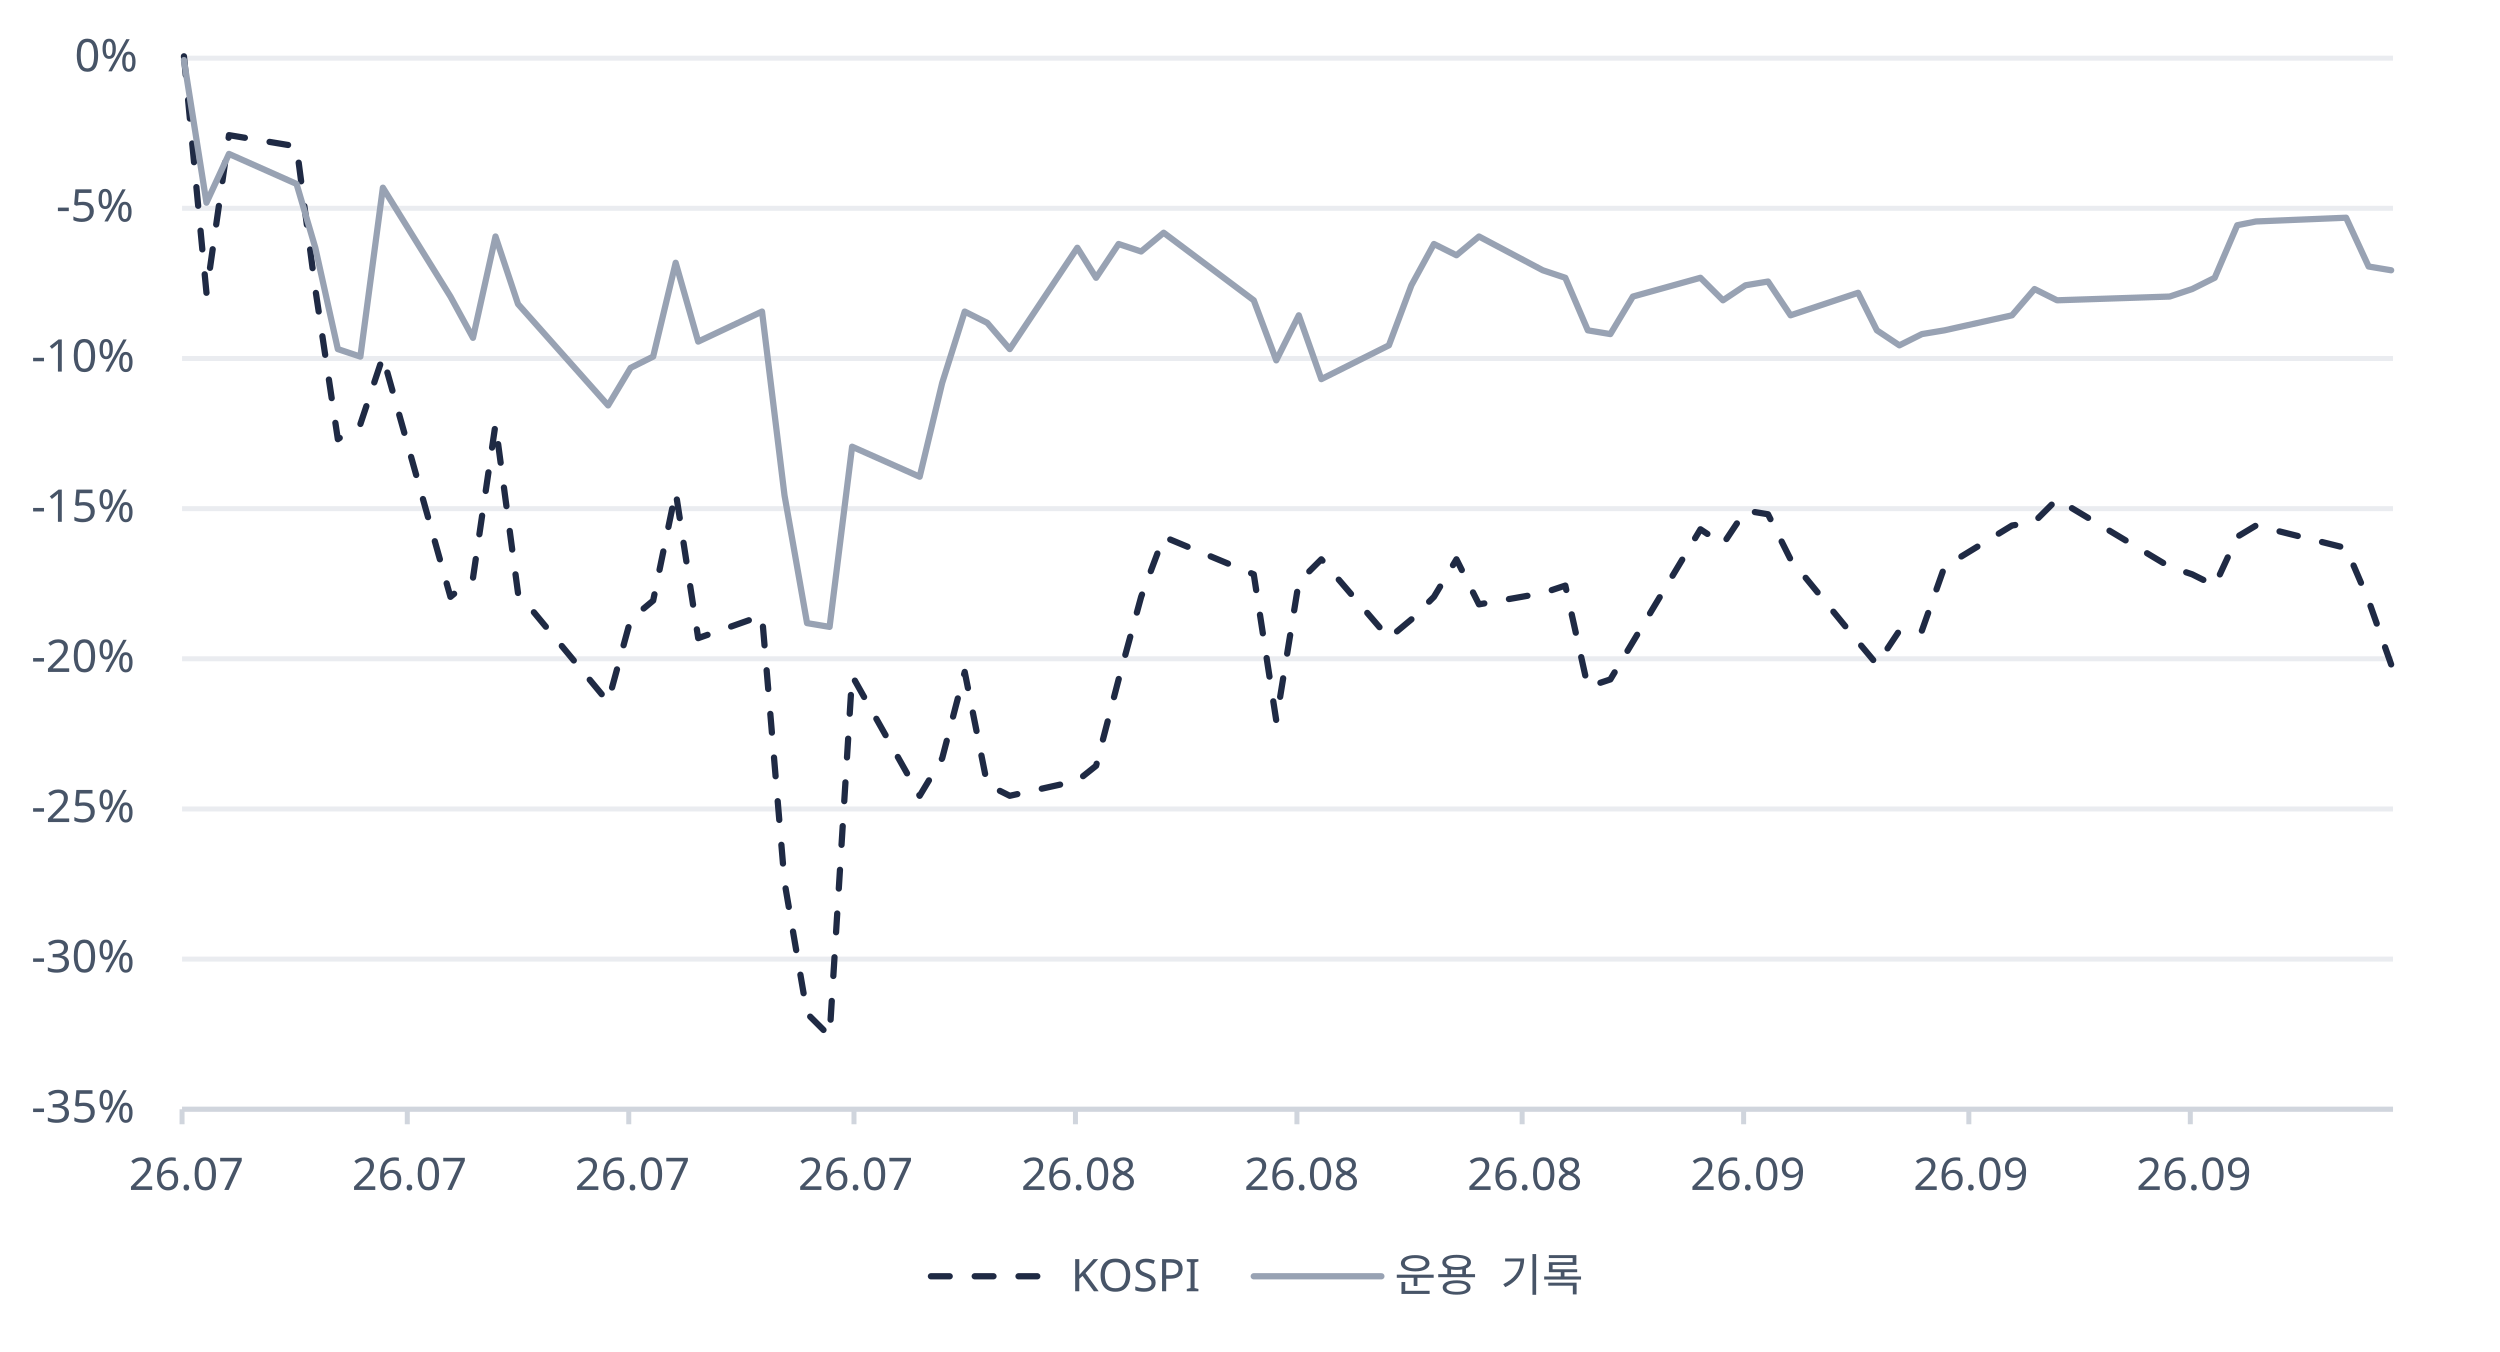
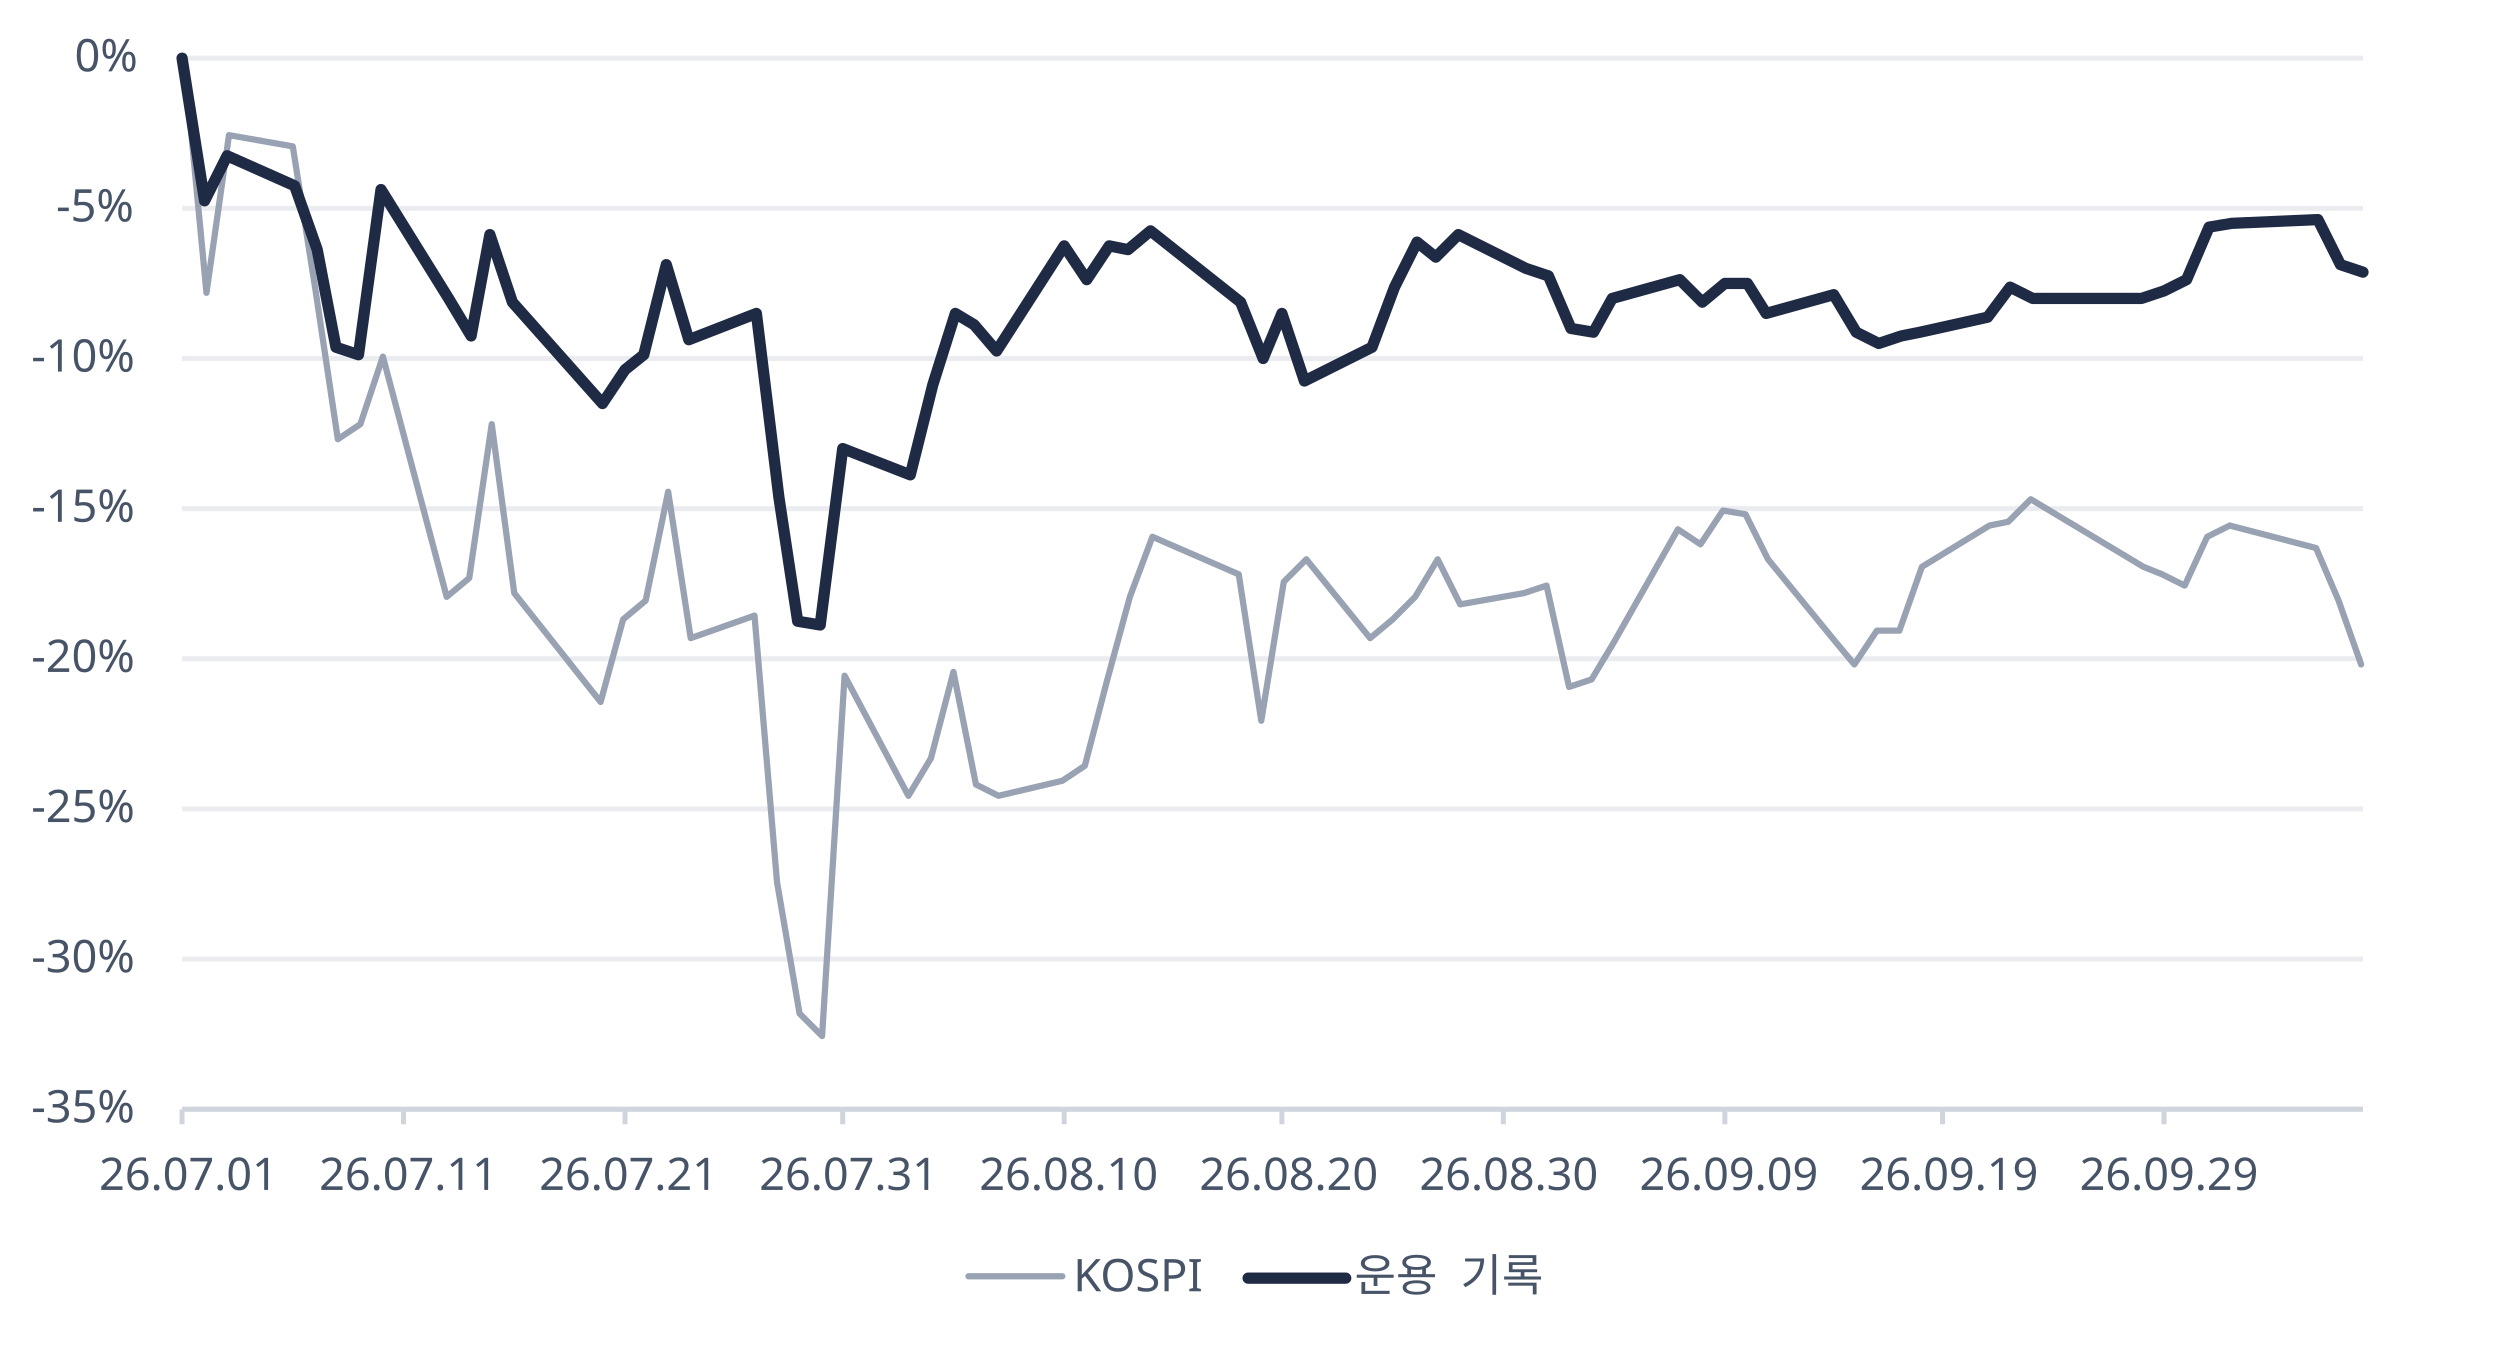
<svg xmlns="http://www.w3.org/2000/svg" width="666" height="360" xml:space="preserve" overflow="hidden">
  <defs>
    <clipPath id="clip0">
-       <rect x="971" y="13" width="666" height="360" />
+       <rect x="555" y="13" width="666" height="360" />
    </clipPath>
  </defs>
-   <g clip-path="url(#clip0)" transform="translate(-971 -13)">
+   <g clip-path="url(#clip0)" transform="translate(-555 -13)">
    <g>
-       <path d="M1019.5 308.5 1608.5 308.5M1019.5 268.5 1608.5 268.5M1019.5 228.5 1608.5 228.5M1019.5 188.5 1608.5 188.5M1019.5 148.5 1608.5 148.5M1019.5 108.5 1608.5 108.5M1019.5 68.5 1608.5 68.5M1019.5 28.5 1608.5 28.5" stroke="#EAECF0" stroke-width="1.333" stroke-linejoin="round" stroke-miterlimit="10" fill="none" />
+       <path d="M603.5 308.5 1184.5 308.5M603.5 268.5 1184.5 268.5M603.5 228.5 1184.5 228.5M603.5 188.5 1184.5 188.5M603.5 148.5 1184.5 148.5M603.5 108.5 1184.5 108.5M603.5 68.5 1184.5 68.5M603.5 28.5 1184.5 28.5" stroke="#EAECF0" stroke-width="1.333" stroke-linejoin="round" stroke-miterlimit="10" fill="none" />
    </g>
    <g>
-       <path d="M1019.5 308.5 1608.5 308.5" stroke="#D0D5DD" stroke-width="1.333" stroke-linejoin="round" stroke-miterlimit="10" fill="none" fill-rule="evenodd" />
+       <path d="M603.5 308.5 1184.5 308.5" stroke="#D0D5DD" stroke-width="1.333" stroke-linejoin="round" stroke-miterlimit="10" fill="none" fill-rule="evenodd" />
    </g>
    <g>
-       <path d="M1019.5 308.5 1019.5 312.5M1079.5 308.5 1079.5 312.5M1138.5 308.5 1138.5 312.5M1198.5 308.5 1198.5 312.5M1257.5 308.5 1257.5 312.5M1316.5 308.5 1316.5 312.5M1376.5 308.5 1376.5 312.5M1435.5 308.5 1435.5 312.5M1495.5 308.5 1495.5 312.5M1554.5 308.5 1554.5 312.5" stroke="#D0D5DD" stroke-width="1.333" stroke-linejoin="round" stroke-miterlimit="10" fill="none" />
+       <path d="M603.5 308.5 603.5 312.5M662.5 308.5 662.5 312.5M721.5 308.5 721.5 312.5M779.5 308.5 779.5 312.5M838.5 308.5 838.5 312.5M896.5 308.5 896.5 312.5M955.5 308.5 955.5 312.5M1014.5 308.5 1014.5 312.5M1072.5 308.5 1072.5 312.5M1131.5 308.5 1131.5 312.5" stroke="#D0D5DD" stroke-width="1.333" stroke-linejoin="round" stroke-miterlimit="10" fill="none" />
    </g>
    <g>
-       <path d="M1020 28 1026 91 1032 49 1050 52 1055 90 1061 130 1067 126 1073 108 1091 172 1097 167 1103 126 1109 171 1133 200 1139 178 1145 173 1151 144 1157 183 1174 177 1180 248 1186 283 1192 289 1198 193 1216 225 1222 215 1228 192 1234 222 1240 225 1258 221 1263 217 1269 194 1275 172 1281 156 1305 166 1311 205 1317 168 1323 162 1341 183 1347 178 1353 172 1359 162 1365 174 1382 171 1388 169 1394 196 1400 194 1406 184 1424 154 1430 158 1436 149 1442 150 1448 162 1466 184 1471 190 1477 181 1483 181 1489 164 1507 153 1513 152 1519 146 1549 164 1555 166 1561 169 1567 156 1572 153 1596 159 1602 173 1608 190" stroke="#1F2A44" stroke-width="1.667" stroke-linecap="round" stroke-linejoin="round" stroke-miterlimit="10" stroke-dasharray="5 6.667" fill="none" />
+       <path d="M604 28 610 91 616 49 633 52 639 90 645 130 651 126 657 108 674 172 680 167 686 126 692 171 715 200 721 178 727 173 733 144 739 183 756 177 762 248 768 283 774 289 780 193 797 225 803 215 809 192 815 222 821 225 838 221 844 217 850 194 856 172 862 156 885 166 891 205 897 168 903 162 920 183 926 178 932 172 938 162 944 174 961 171 967 169 973 196 979 194 985 184 1002 154 1008 158 1014 149 1020 150 1026 162 1044 184 1049 190 1055 181 1061 181 1067 164 1085 153 1090 152 1096 146 1126 164 1131 166 1137 169 1143 156 1149 153 1172 159 1178 173 1184 190" stroke="#98A2B3" stroke-width="1.667" stroke-linecap="round" stroke-linejoin="round" stroke-miterlimit="10" fill="none" />
    </g>
    <g>
-       <path d="M1020 29 1026 67 1032 54 1050 62 1055 79 1061 106 1067 108 1073 63 1091 92 1097 103 1103 76 1109 94 1133 121 1139 111 1145 108 1151 83 1157 104 1174 96 1180 145 1186 179 1192 180 1198 132 1216 140 1222 115 1228 96 1234 99 1240 106 1258 79 1263 87 1269 78 1275 80 1281 75 1305 93 1311 109 1317 97 1323 114 1341 105 1347 89 1353 78 1359 81 1365 76 1382 85 1388 87 1394 101 1400 102 1406 92 1424 87 1430 93 1436 89 1442 88 1448 97 1466 91 1471 101 1477 105 1483 102 1489 101 1507 97 1513 90 1519 93 1549 92 1555 90 1561 87 1567 73 1572 72 1596 71 1602 84 1608 85" stroke="#98A2B3" stroke-width="1.667" stroke-linecap="round" stroke-linejoin="round" stroke-miterlimit="10" fill="none" />
+       <path d="M603.5 28.5 609.5 66.5 615.5 54.5 633.5 62.5 639.5 79.5 644.5 105.5 650.5 107.5 656.5 63.5 674.5 92.5 680.5 102.5 685.5 75.5 691.5 93.5 715.5 120.5 721.5 111.5 726.5 107.5 732.5 83.5 738.5 103.5 756.5 96.5 762.5 145.5 767.5 178.5 773.5 179.5 779.5 132.5 797.5 139.5 803.5 115.5 809.5 96.5 814.5 99.5 820.5 106.5 838.5 78.5 844.5 87.5 850.5 78.5 855.5 79.5 861.5 74.5 885.5 93.5 891.5 108.5 896.5 96.5 902.5 114.5 920.5 105.5 926.5 89.5 932.5 77.5 937.5 81.5 943.5 75.5 961.5 84.5 967.5 86.5 973.5 100.5 979.5 101.5 984.5 92.5 1002.5 87.5 1008.5 93.5 1014.5 88.5 1020.5 88.5 1025.5 96.5 1043.5 91.5 1049.5 101.5 1055.5 104.5 1061.5 102.5 1066.5 101.5 1084.5 97.5 1090.5 89.5 1096.5 92.5 1125.5 92.5 1131.5 90.5 1137.5 87.5 1143.5 73.5 1149.5 72.5 1172.5 71.5 1178.5 83.5 1184.5 85.5" stroke="#1F2A44" stroke-width="3" stroke-linecap="round" stroke-linejoin="round" stroke-miterlimit="10" fill="none" />
    </g>
    <g>
-       <text fill="#475467" font-family="Malgun Gothic,Malgun Gothic_MSFontService,sans-serif" font-weight="400" font-size="12" transform="translate(979.333 312)">-35%</text>
+       <text fill="#475467" font-family="Malgun Gothic,Malgun Gothic_MSFontService,sans-serif" font-weight="400" font-size="12" transform="translate(563.333 312)">-35%</text>
    </g>
    <g>
-       <text fill="#475467" font-family="Malgun Gothic,Malgun Gothic_MSFontService,sans-serif" font-weight="400" font-size="12" transform="translate(979.333 272)">-30%</text>
+       <text fill="#475467" font-family="Malgun Gothic,Malgun Gothic_MSFontService,sans-serif" font-weight="400" font-size="12" transform="translate(563.333 272)">-30%</text>
    </g>
    <g>
-       <text fill="#475467" font-family="Malgun Gothic,Malgun Gothic_MSFontService,sans-serif" font-weight="400" font-size="12" transform="translate(979.333 232)">-25%</text>
+       <text fill="#475467" font-family="Malgun Gothic,Malgun Gothic_MSFontService,sans-serif" font-weight="400" font-size="12" transform="translate(563.333 232)">-25%</text>
    </g>
    <g>
-       <text fill="#475467" font-family="Malgun Gothic,Malgun Gothic_MSFontService,sans-serif" font-weight="400" font-size="12" transform="translate(979.333 192)">-20%</text>
+       <text fill="#475467" font-family="Malgun Gothic,Malgun Gothic_MSFontService,sans-serif" font-weight="400" font-size="12" transform="translate(563.333 192)">-20%</text>
    </g>
    <g>
-       <text fill="#475467" font-family="Malgun Gothic,Malgun Gothic_MSFontService,sans-serif" font-weight="400" font-size="12" transform="translate(979.333 152)">-15%</text>
+       <text fill="#475467" font-family="Malgun Gothic,Malgun Gothic_MSFontService,sans-serif" font-weight="400" font-size="12" transform="translate(563.333 152)">-15%</text>
    </g>
    <g>
-       <text fill="#475467" font-family="Malgun Gothic,Malgun Gothic_MSFontService,sans-serif" font-weight="400" font-size="12" transform="translate(979.333 112)">-10%</text>
+       <text fill="#475467" font-family="Malgun Gothic,Malgun Gothic_MSFontService,sans-serif" font-weight="400" font-size="12" transform="translate(563.333 112)">-10%</text>
    </g>
    <g>
-       <text fill="#475467" font-family="Malgun Gothic,Malgun Gothic_MSFontService,sans-serif" font-weight="400" font-size="12" transform="translate(985.94 72)">-5%</text>
+       <text fill="#475467" font-family="Malgun Gothic,Malgun Gothic_MSFontService,sans-serif" font-weight="400" font-size="12" transform="translate(569.94 72)">-5%</text>
    </g>
    <g>
-       <text fill="#475467" font-family="Malgun Gothic,Malgun Gothic_MSFontService,sans-serif" font-weight="400" font-size="12" transform="translate(990.86 32)">0%</text>
+       <text fill="#475467" font-family="Malgun Gothic,Malgun Gothic_MSFontService,sans-serif" font-weight="400" font-size="12" transform="translate(574.86 32)">0%</text>
    </g>
    <g>
-       <text fill="#475467" font-family="Malgun Gothic,Malgun Gothic_MSFontService,sans-serif" font-weight="400" font-size="12" transform="translate(1005.31 330)">26.07</text>
+       <text fill="#475467" font-family="Malgun Gothic,Malgun Gothic_MSFontService,sans-serif" font-weight="400" font-size="12" transform="translate(581.393 330)">26.07.01</text>
    </g>
    <g>
-       <text fill="#475467" font-family="Malgun Gothic,Malgun Gothic_MSFontService,sans-serif" font-weight="400" font-size="12" transform="translate(1064.74 330)">26.07</text>
+       <text fill="#475467" font-family="Malgun Gothic,Malgun Gothic_MSFontService,sans-serif" font-weight="400" font-size="12" transform="translate(640.018 330)">26.07.11</text>
    </g>
    <g>
-       <text fill="#475467" font-family="Malgun Gothic,Malgun Gothic_MSFontService,sans-serif" font-weight="400" font-size="12" transform="translate(1124.16 330)">26.07</text>
+       <text fill="#475467" font-family="Malgun Gothic,Malgun Gothic_MSFontService,sans-serif" font-weight="400" font-size="12" transform="translate(698.642 330)">26.07.21</text>
    </g>
    <g>
-       <text fill="#475467" font-family="Malgun Gothic,Malgun Gothic_MSFontService,sans-serif" font-weight="400" font-size="12" transform="translate(1183.59 330)">26.07</text>
+       <text fill="#475467" font-family="Malgun Gothic,Malgun Gothic_MSFontService,sans-serif" font-weight="400" font-size="12" transform="translate(757.266 330)">26.07.31</text>
    </g>
    <g>
-       <text fill="#475467" font-family="Malgun Gothic,Malgun Gothic_MSFontService,sans-serif" font-weight="400" font-size="12" transform="translate(1243.01 330)">26.08</text>
+       <text fill="#475467" font-family="Malgun Gothic,Malgun Gothic_MSFontService,sans-serif" font-weight="400" font-size="12" transform="translate(815.89 330)">26.08.10</text>
    </g>
    <g>
-       <text fill="#475467" font-family="Malgun Gothic,Malgun Gothic_MSFontService,sans-serif" font-weight="400" font-size="12" transform="translate(1302.43 330)">26.08</text>
+       <text fill="#475467" font-family="Malgun Gothic,Malgun Gothic_MSFontService,sans-serif" font-weight="400" font-size="12" transform="translate(874.514 330)">26.08.20</text>
    </g>
    <g>
-       <text fill="#475467" font-family="Malgun Gothic,Malgun Gothic_MSFontService,sans-serif" font-weight="400" font-size="12" transform="translate(1361.86 330)">26.08</text>
+       <text fill="#475467" font-family="Malgun Gothic,Malgun Gothic_MSFontService,sans-serif" font-weight="400" font-size="12" transform="translate(933.139 330)">26.08.30</text>
    </g>
    <g>
-       <text fill="#475467" font-family="Malgun Gothic,Malgun Gothic_MSFontService,sans-serif" font-weight="400" font-size="12" transform="translate(1421.28 330)">26.09</text>
+       <text fill="#475467" font-family="Malgun Gothic,Malgun Gothic_MSFontService,sans-serif" font-weight="400" font-size="12" transform="translate(991.763 330)">26.09.09</text>
    </g>
    <g>
-       <text fill="#475467" font-family="Malgun Gothic,Malgun Gothic_MSFontService,sans-serif" font-weight="400" font-size="12" transform="translate(1480.71 330)">26.09</text>
+       <text fill="#475467" font-family="Malgun Gothic,Malgun Gothic_MSFontService,sans-serif" font-weight="400" font-size="12" transform="translate(1050.39 330)">26.09.19</text>
    </g>
    <g>
-       <text fill="#475467" font-family="Malgun Gothic,Malgun Gothic_MSFontService,sans-serif" font-weight="400" font-size="12" transform="translate(1540.13 330)">26.09</text>
+       <text fill="#475467" font-family="Malgun Gothic,Malgun Gothic_MSFontService,sans-serif" font-weight="400" font-size="12" transform="translate(1109.01 330)">26.09.29</text>
    </g>
    <g>
-       <path d="M1219 353 1253 353" stroke="#1F2A44" stroke-width="1.667" stroke-linecap="round" stroke-linejoin="round" stroke-miterlimit="10" stroke-dasharray="5 6.667" fill="none" fill-rule="evenodd" />
+       <path d="M813 353 838 353" stroke="#98A2B3" stroke-width="1.667" stroke-linecap="round" stroke-linejoin="round" stroke-miterlimit="10" fill="none" fill-rule="evenodd" />
    </g>
    <g>
-       <text fill="#475467" font-family="Malgun Gothic,Malgun Gothic_MSFontService,sans-serif" font-weight="400" font-size="12" transform="translate(1256.27 357)">KOSPI</text>
+       <text fill="#475467" font-family="Malgun Gothic,Malgun Gothic_MSFontService,sans-serif" font-weight="400" font-size="12" transform="translate(840.934 357)">KOSPI</text>
    </g>
    <g>
-       <path d="M1305 353 1339 353" stroke="#98A2B3" stroke-width="1.667" stroke-linecap="round" stroke-linejoin="round" stroke-miterlimit="10" fill="none" fill-rule="evenodd" />
+       <path d="M887.5 353.5 913.5 353.5" stroke="#1F2A44" stroke-width="3" stroke-linecap="round" stroke-linejoin="round" stroke-miterlimit="10" fill="none" fill-rule="evenodd" />
    </g>
    <g>
-       <text fill="#475467" font-family="Malgun Gothic,Malgun Gothic_MSFontService,sans-serif" font-weight="400" font-size="12" transform="translate(1342.51 357)">운용</text>
+       <text fill="#475467" font-family="Malgun Gothic,Malgun Gothic_MSFontService,sans-serif" font-weight="400" font-size="12" transform="translate(915.846 357)">운용</text>
    </g>
    <g>
-       <text fill="#475467" font-family="Malgun Gothic,Malgun Gothic_MSFontService,sans-serif" font-weight="400" font-size="12" transform="translate(1370.73 357)">기록</text>
+       <text fill="#475467" font-family="Malgun Gothic,Malgun Gothic_MSFontService,sans-serif" font-weight="400" font-size="12" transform="translate(944.066 357)">기록</text>
    </g>
  </g>
</svg>
